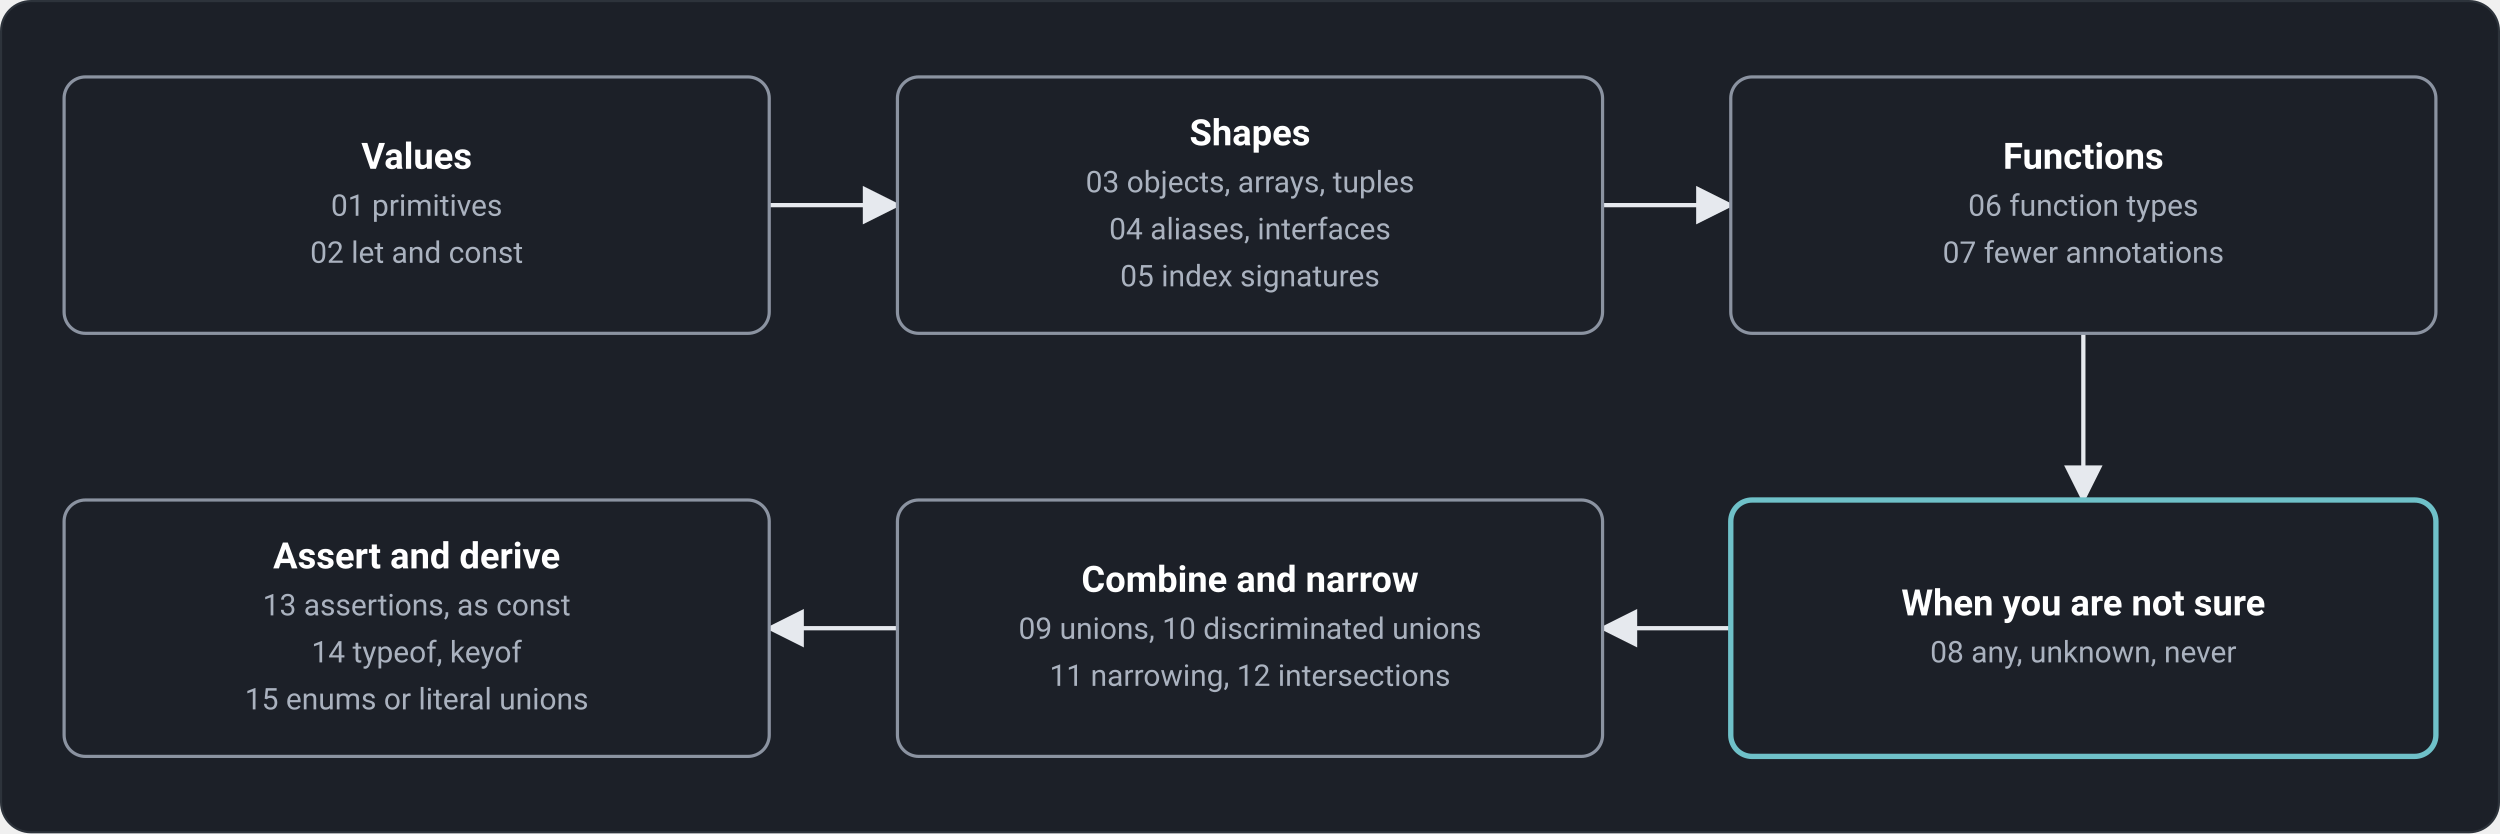
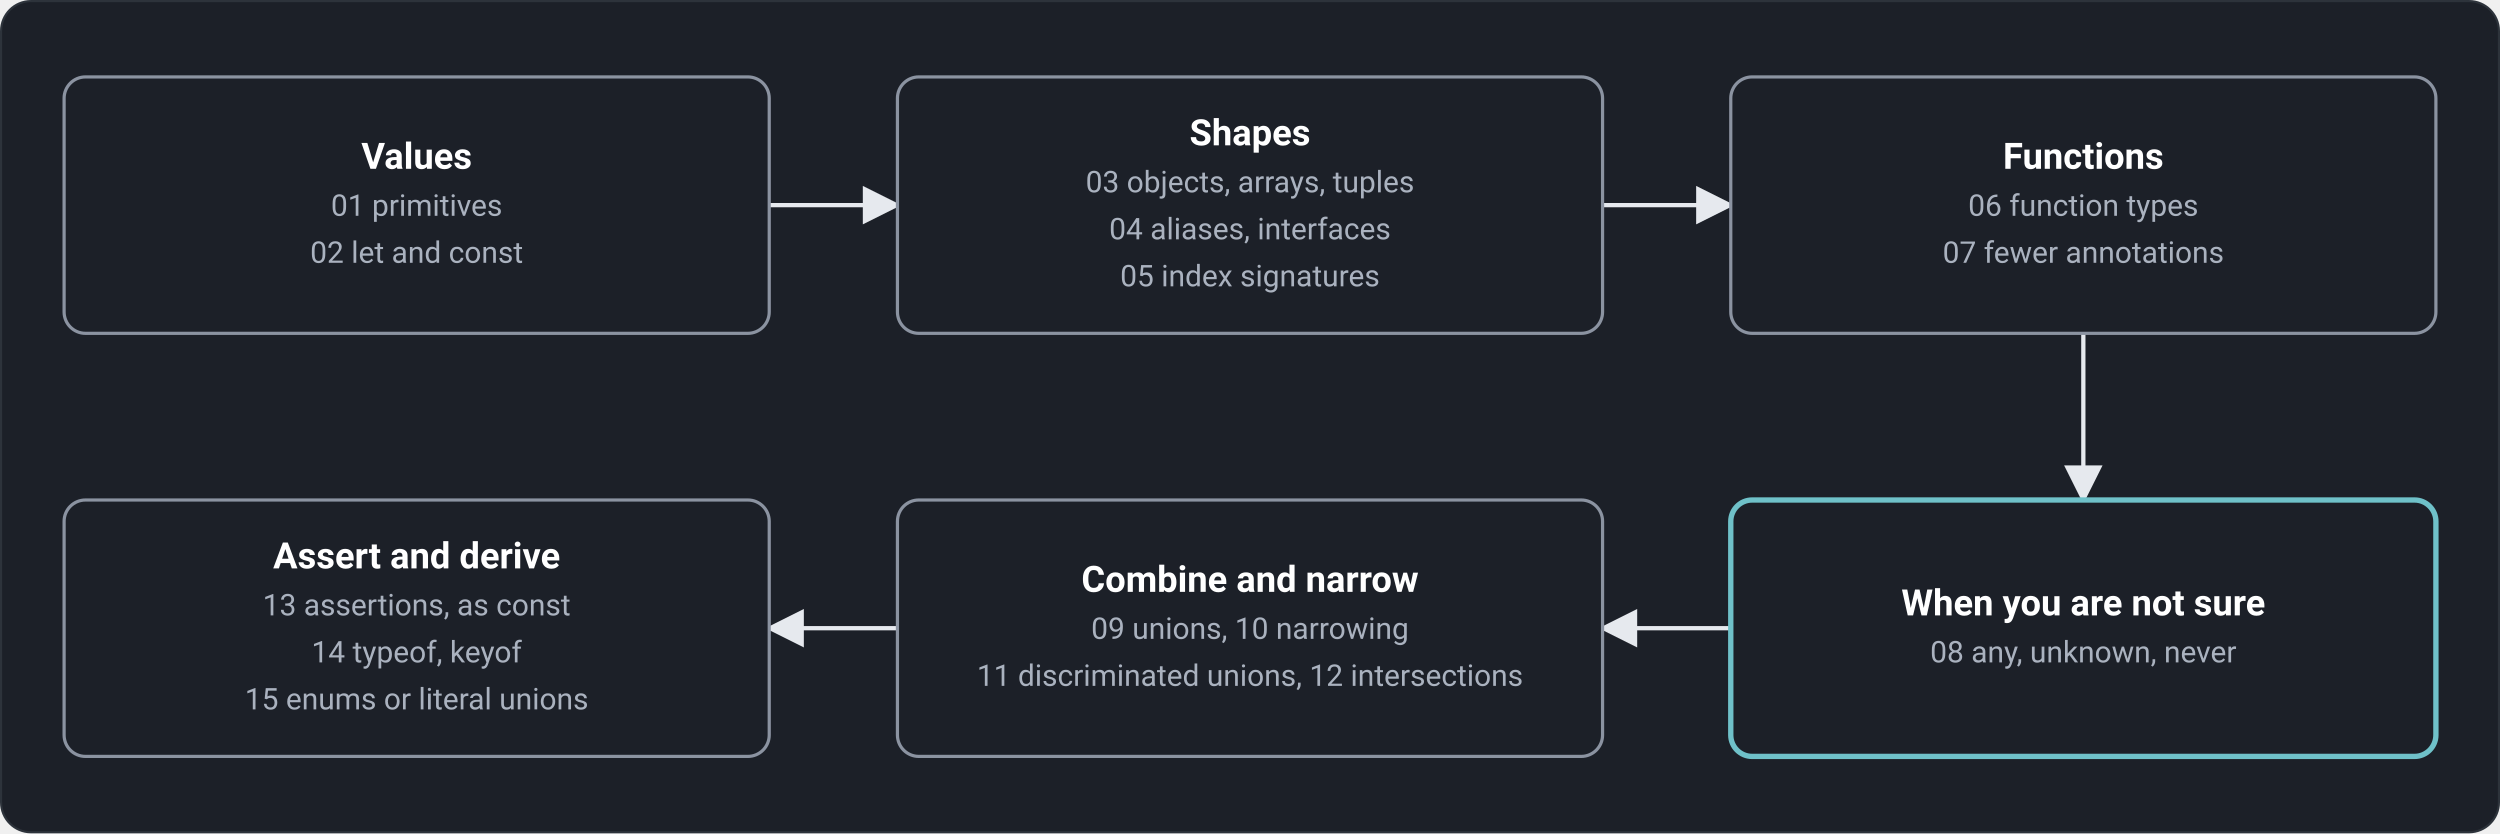
<svg xmlns="http://www.w3.org/2000/svg" width="1170" height="390" viewBox="0 0 1170 390" role="img" aria-label="The types lessons in order: values, shapes, functions, what to do when you are not sure of a type, combining and narrowing, then asserting and deriving types">
  <defs>
    <marker id="arrow-neutral" viewBox="0 0 10 10" refX="9" refY="5" markerWidth="9" markerHeight="9" orient="auto-start-reverse">
      <path d="M0 0 L10 5 L0 10 z" fill="#e6e9ee" />
    </marker>
    <marker id="arrow-red" viewBox="0 0 10 10" refX="9" refY="5" markerWidth="9" markerHeight="9" orient="auto-start-reverse">
      <path d="M0 0 L10 5 L0 10 z" fill="#e8877a" />
    </marker>
    <marker id="arrow-green" viewBox="0 0 10 10" refX="9" refY="5" markerWidth="9" markerHeight="9" orient="auto-start-reverse">
      <path d="M0 0 L10 5 L0 10 z" fill="#86c79a" />
    </marker>
    <marker id="arrow-teal" viewBox="0 0 10 10" refX="9" refY="5" markerWidth="9" markerHeight="9" orient="auto-start-reverse">
      <path d="M0 0 L10 5 L0 10 z" fill="#6fc1c9" />
    </marker>
  </defs>
  <rect x="0.5" y="0.5" width="1169" height="389" rx="14" fill="#1c2028" stroke="#2d333b" />
  <polyline points="360,96 420,96" fill="none" stroke="#e6e9ee" stroke-width="2" stroke-linejoin="round" marker-end="url(#arrow-neutral)" />
  <polyline points="750,96 810,96" fill="none" stroke="#e6e9ee" stroke-width="2" stroke-linejoin="round" marker-end="url(#arrow-neutral)" />
  <polyline points="975,156 975,234" fill="none" stroke="#e6e9ee" stroke-width="2" stroke-linejoin="round" marker-end="url(#arrow-neutral)" />
  <polyline points="810,294 750,294" fill="none" stroke="#e6e9ee" stroke-width="2" stroke-linejoin="round" marker-end="url(#arrow-neutral)" />
  <polyline points="420,294 360,294" fill="none" stroke="#e6e9ee" stroke-width="2" stroke-linejoin="round" marker-end="url(#arrow-neutral)" />
  <rect x="30" y="36" width="330" height="120" rx="10" fill="#1c2028" stroke="#8b93a1" stroke-width="1.5" />
  <text x="195" y="79" font-family="ui-sans-serif,-apple-system,BlinkMacSystemFont,'Segoe UI',Roboto,Helvetica,Arial,sans-serif" font-size="17" font-weight="700" fill="#ffffff" text-anchor="middle">Values</text>
  <text x="195" y="101" font-family="ui-sans-serif,-apple-system,BlinkMacSystemFont,'Segoe UI',Roboto,Helvetica,Arial,sans-serif" font-size="14" font-weight="400" fill="#aab2bf" text-anchor="middle">01 primitives</text>
  <text x="195" y="123" font-family="ui-sans-serif,-apple-system,BlinkMacSystemFont,'Segoe UI',Roboto,Helvetica,Arial,sans-serif" font-size="14" font-weight="400" fill="#aab2bf" text-anchor="middle">02 let and const</text>
  <rect x="420" y="36" width="330" height="120" rx="10" fill="#1c2028" stroke="#8b93a1" stroke-width="1.5" />
  <text x="585" y="68" font-family="ui-sans-serif,-apple-system,BlinkMacSystemFont,'Segoe UI',Roboto,Helvetica,Arial,sans-serif" font-size="17" font-weight="700" fill="#ffffff" text-anchor="middle">Shapes</text>
  <text x="585" y="90" font-family="ui-sans-serif,-apple-system,BlinkMacSystemFont,'Segoe UI',Roboto,Helvetica,Arial,sans-serif" font-size="14" font-weight="400" fill="#aab2bf" text-anchor="middle">03 objects, arrays, tuples</text>
  <text x="585" y="112" font-family="ui-sans-serif,-apple-system,BlinkMacSystemFont,'Segoe UI',Roboto,Helvetica,Arial,sans-serif" font-size="14" font-weight="400" fill="#aab2bf" text-anchor="middle">04 aliases, interfaces</text>
  <text x="585" y="134" font-family="ui-sans-serif,-apple-system,BlinkMacSystemFont,'Segoe UI',Roboto,Helvetica,Arial,sans-serif" font-size="14" font-weight="400" fill="#aab2bf" text-anchor="middle">05 index signatures</text>
  <rect x="810" y="36" width="330" height="120" rx="10" fill="#1c2028" stroke="#8b93a1" stroke-width="1.5" />
  <text x="975" y="79" font-family="ui-sans-serif,-apple-system,BlinkMacSystemFont,'Segoe UI',Roboto,Helvetica,Arial,sans-serif" font-size="17" font-weight="700" fill="#ffffff" text-anchor="middle">Functions</text>
  <text x="975" y="101" font-family="ui-sans-serif,-apple-system,BlinkMacSystemFont,'Segoe UI',Roboto,Helvetica,Arial,sans-serif" font-size="14" font-weight="400" fill="#aab2bf" text-anchor="middle">06 function types</text>
  <text x="975" y="123" font-family="ui-sans-serif,-apple-system,BlinkMacSystemFont,'Segoe UI',Roboto,Helvetica,Arial,sans-serif" font-size="14" font-weight="400" fill="#aab2bf" text-anchor="middle">07 fewer annotations</text>
  <rect x="810" y="234" width="330" height="120" rx="10" fill="#1c2028" stroke="#6fc1c9" stroke-width="2.5" />
  <text x="975" y="288" font-family="ui-sans-serif,-apple-system,BlinkMacSystemFont,'Segoe UI',Roboto,Helvetica,Arial,sans-serif" font-size="17" font-weight="700" fill="#ffffff" text-anchor="middle">When you are not sure</text>
  <text x="975" y="310" font-family="ui-sans-serif,-apple-system,BlinkMacSystemFont,'Segoe UI',Roboto,Helvetica,Arial,sans-serif" font-size="14" font-weight="400" fill="#aab2bf" text-anchor="middle">08 any, unknown, never</text>
  <rect x="420" y="234" width="330" height="120" rx="10" fill="#1c2028" stroke="#8b93a1" stroke-width="1.5" />
  <text x="585" y="277" font-family="ui-sans-serif,-apple-system,BlinkMacSystemFont,'Segoe UI',Roboto,Helvetica,Arial,sans-serif" font-size="17" font-weight="700" fill="#ffffff" text-anchor="middle">Combine and narrow</text>
-   <text x="585" y="299" font-family="ui-sans-serif,-apple-system,BlinkMacSystemFont,'Segoe UI',Roboto,Helvetica,Arial,sans-serif" font-size="14" font-weight="400" fill="#aab2bf" text-anchor="middle">09 unions, 10 discriminated unions</text>
-   <text x="585" y="321" font-family="ui-sans-serif,-apple-system,BlinkMacSystemFont,'Segoe UI',Roboto,Helvetica,Arial,sans-serif" font-size="14" font-weight="400" fill="#aab2bf" text-anchor="middle">11 narrowing, 12 intersections</text>
+   <text x="585" y="299" font-family="ui-sans-serif,-apple-system,BlinkMacSystemFont,'Segoe UI',Roboto,Helvetica,Arial,sans-serif" font-size="14" font-weight="400" fill="#aab2bf" text-anchor="middle">09 unions, 10 narrowing</text>
+   <text x="585" y="321" font-family="ui-sans-serif,-apple-system,BlinkMacSystemFont,'Segoe UI',Roboto,Helvetica,Arial,sans-serif" font-size="14" font-weight="400" fill="#aab2bf" text-anchor="middle">11 discriminated unions, 12 intersections</text>
  <rect x="30" y="234" width="330" height="120" rx="10" fill="#1c2028" stroke="#8b93a1" stroke-width="1.5" />
  <text x="195" y="266" font-family="ui-sans-serif,-apple-system,BlinkMacSystemFont,'Segoe UI',Roboto,Helvetica,Arial,sans-serif" font-size="17" font-weight="700" fill="#ffffff" text-anchor="middle">Assert and derive</text>
  <text x="195" y="288" font-family="ui-sans-serif,-apple-system,BlinkMacSystemFont,'Segoe UI',Roboto,Helvetica,Arial,sans-serif" font-size="14" font-weight="400" fill="#aab2bf" text-anchor="middle">13 assertions, as const</text>
  <text x="195" y="310" font-family="ui-sans-serif,-apple-system,BlinkMacSystemFont,'Segoe UI',Roboto,Helvetica,Arial,sans-serif" font-size="14" font-weight="400" fill="#aab2bf" text-anchor="middle">14 typeof, keyof</text>
  <text x="195" y="332" font-family="ui-sans-serif,-apple-system,BlinkMacSystemFont,'Segoe UI',Roboto,Helvetica,Arial,sans-serif" font-size="14" font-weight="400" fill="#aab2bf" text-anchor="middle">15 enums or literal unions</text>
</svg>
